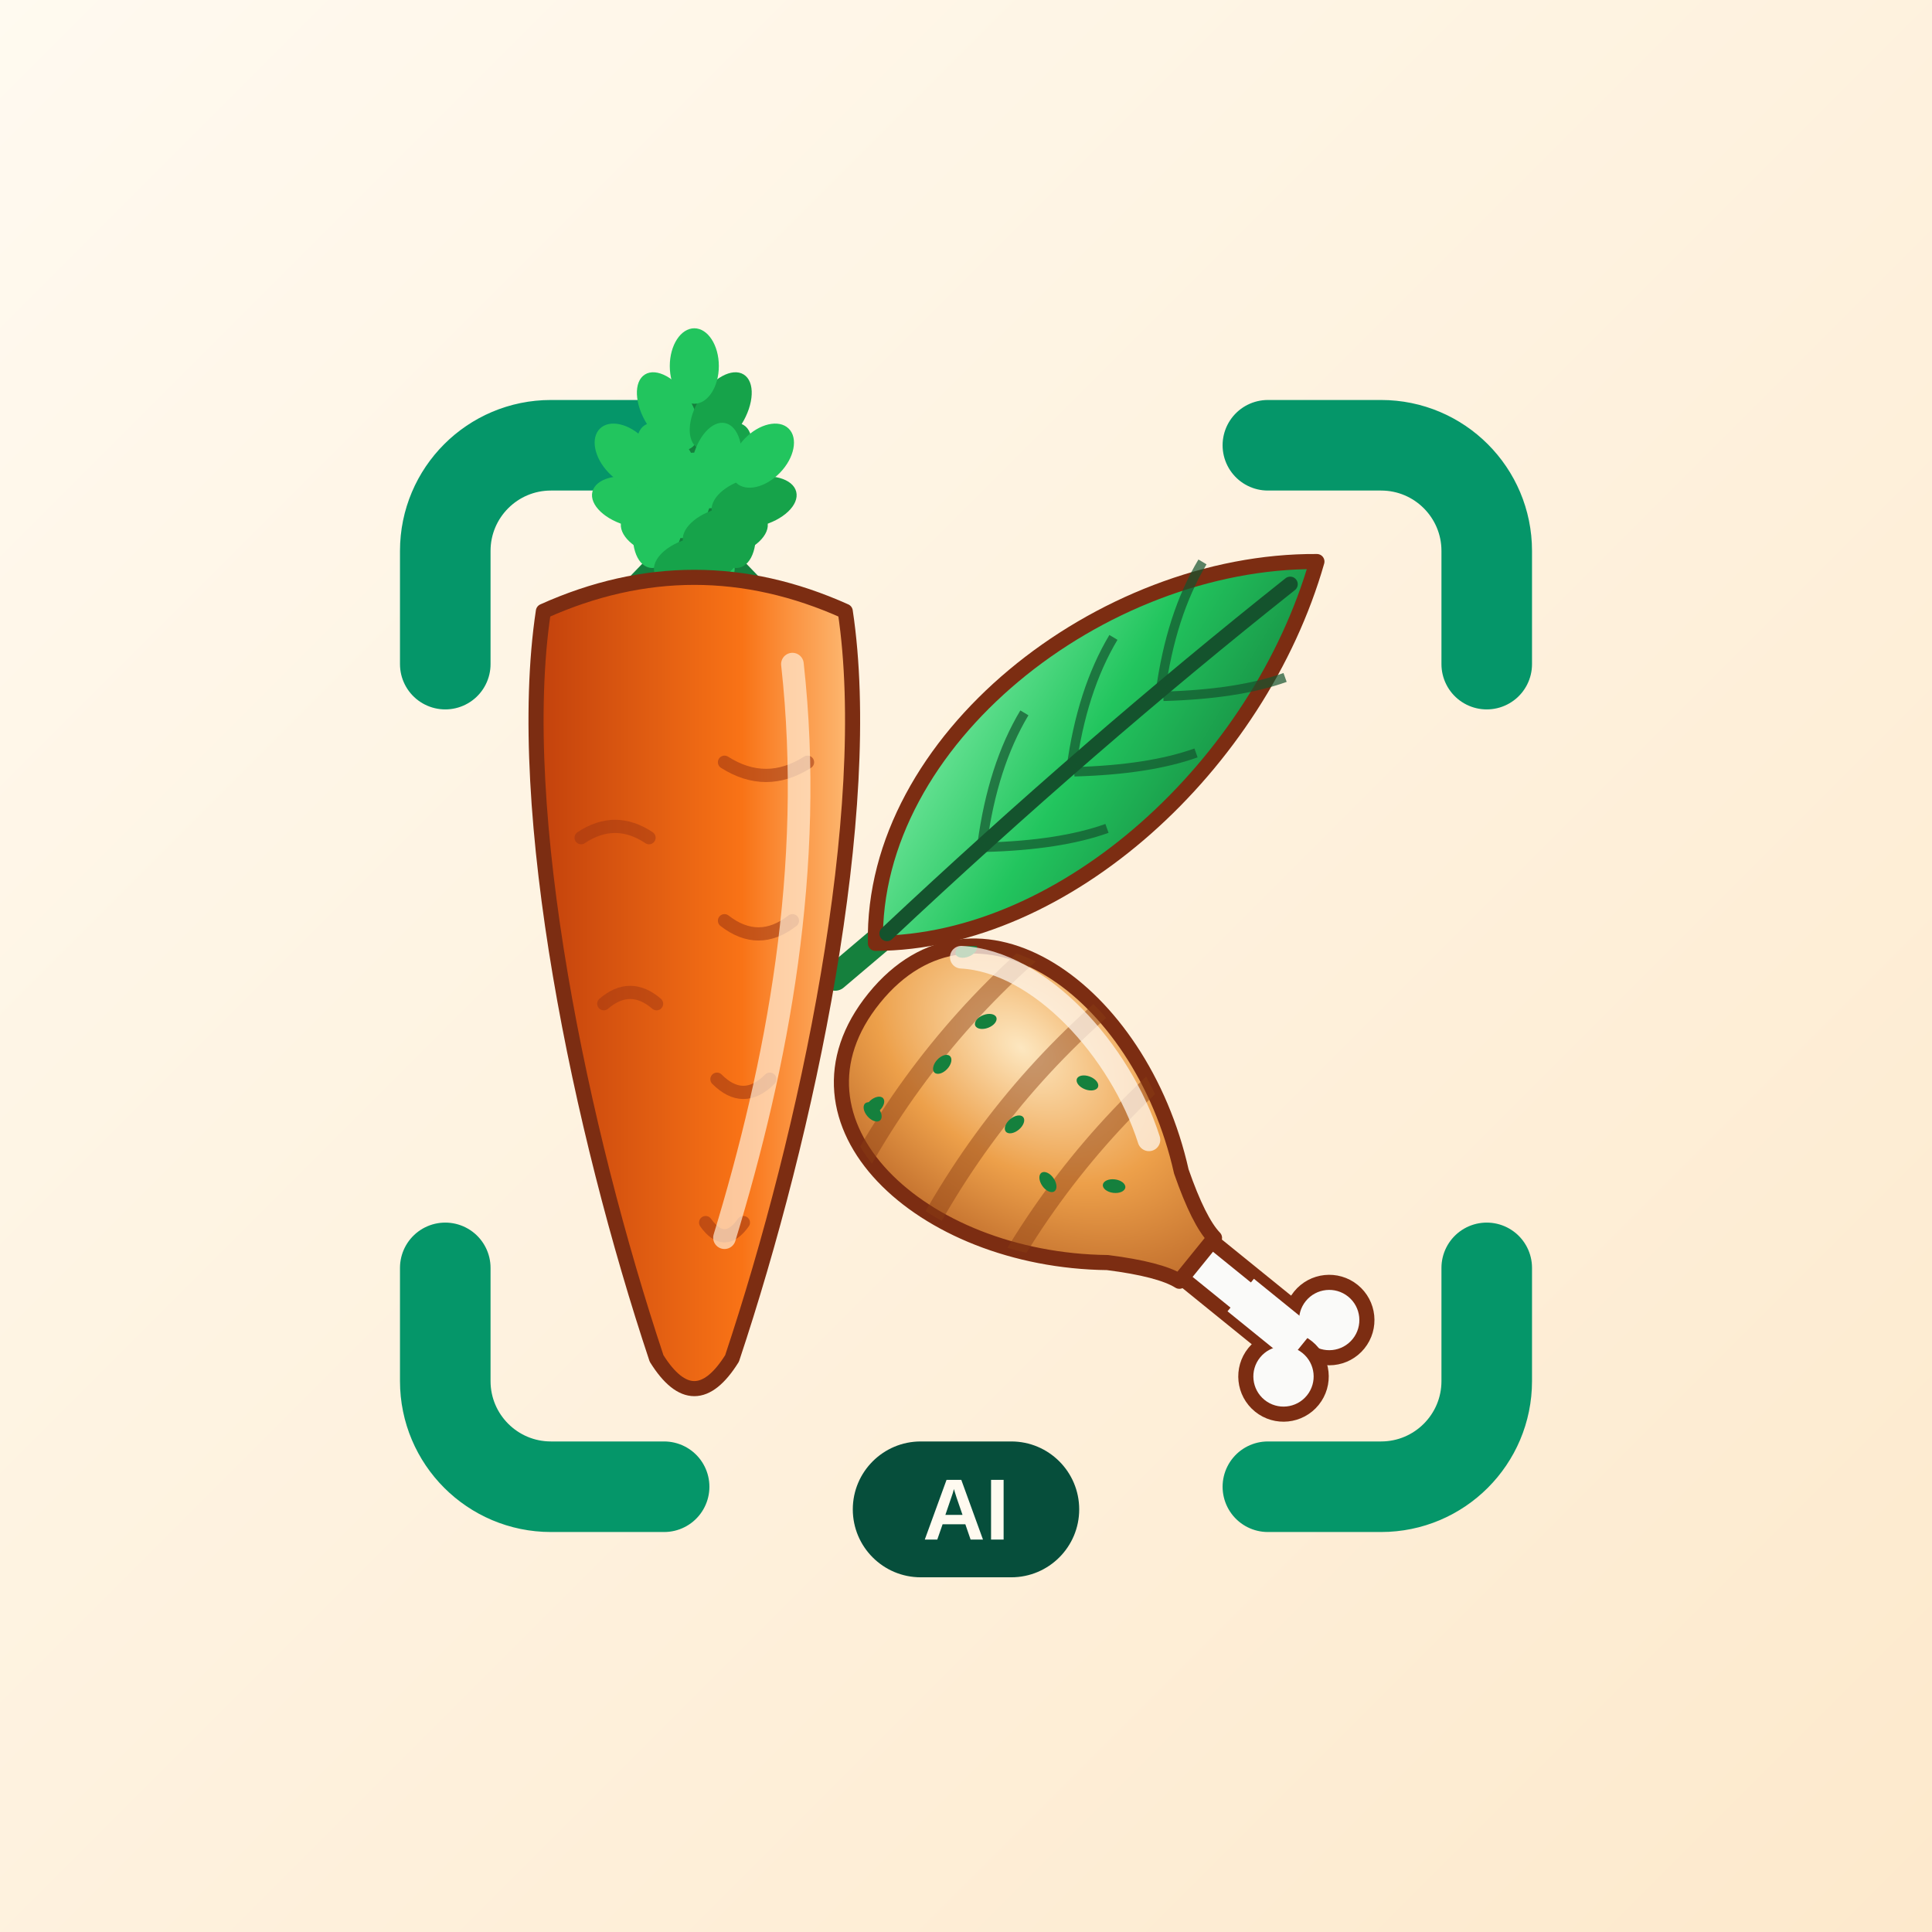
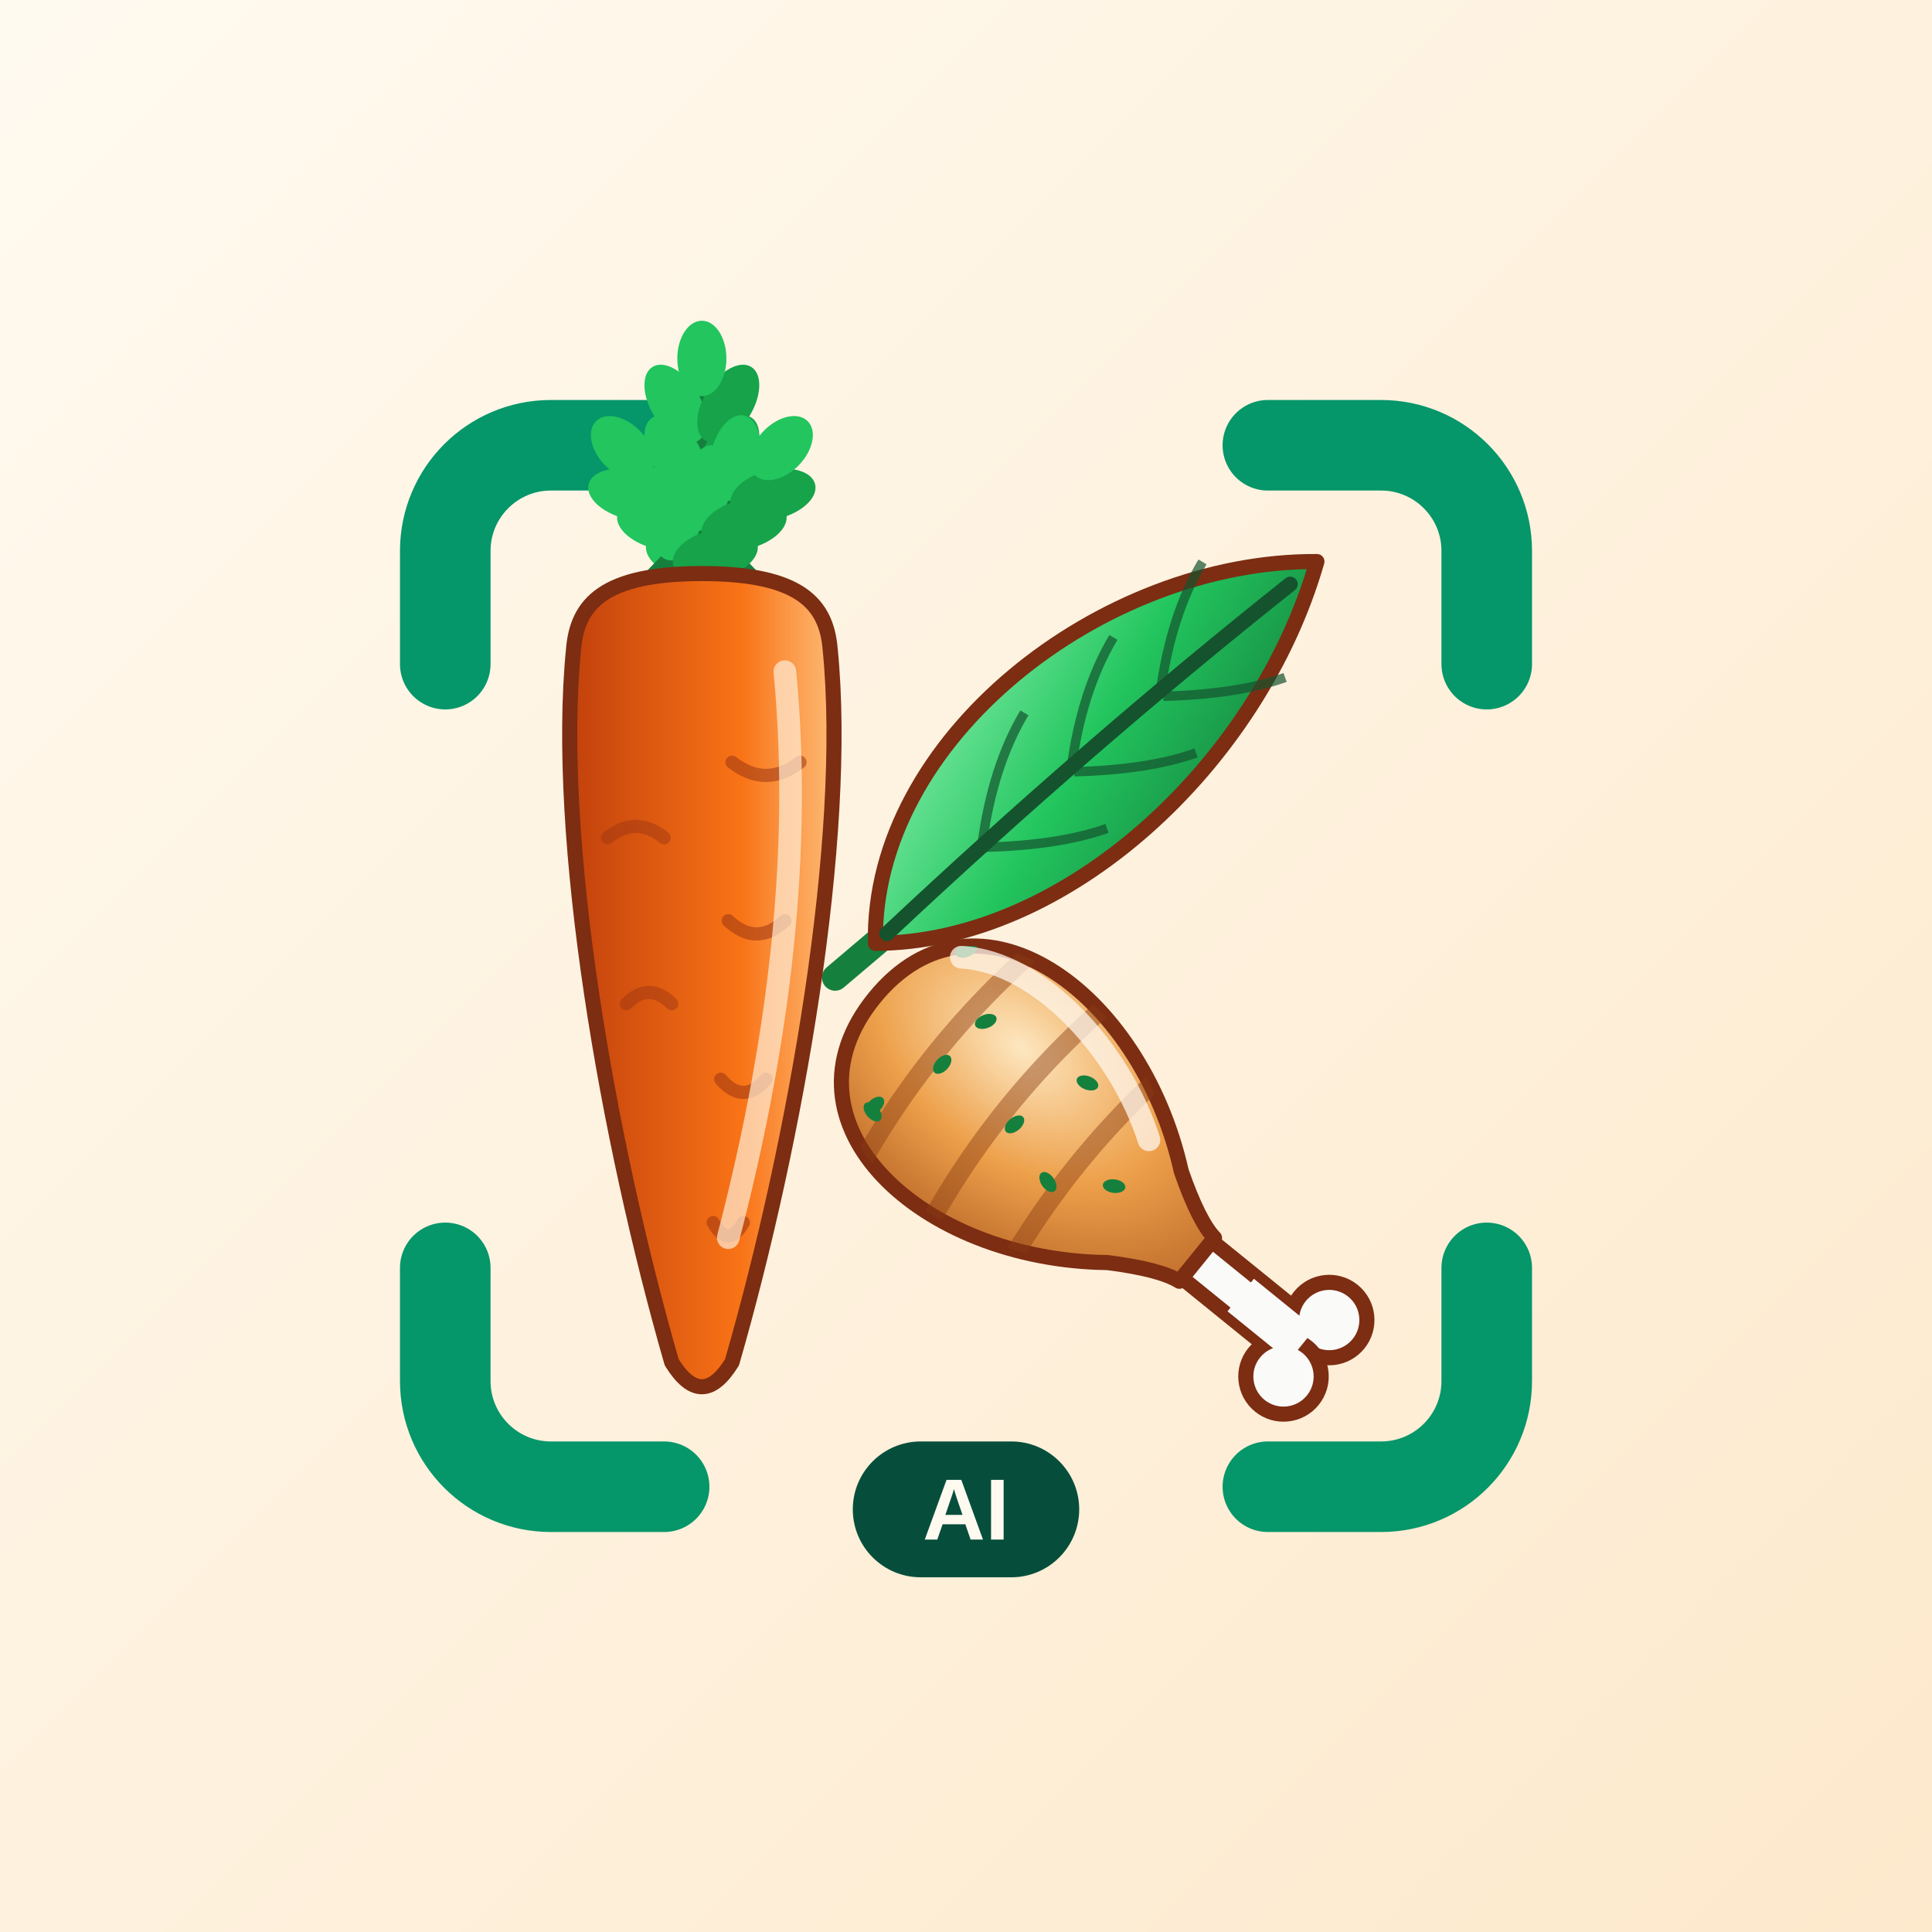
<svg xmlns="http://www.w3.org/2000/svg" viewBox="0 0 512 512">
  <defs>
    <linearGradient id="bg" x1="0" y1="0" x2="1" y2="1">
      <stop offset="0" stop-color="#fffaf0" />
      <stop offset="1" stop-color="#fde9cc" />
    </linearGradient>
  </defs>
  <rect width="512" height="512" fill="url(#bg)" />
  <g fill="none" stroke="#059669" stroke-width="24" stroke-linecap="round" stroke-linejoin="round">
    <path d="M118 176v-30a28 28 0 0 1 28-28h30" />
    <path d="M336 118h30a28 28 0 0 1 28 28v30" />
    <path d="M394 336v30a28 28 0 0 1-28 28h-30" />
    <path d="M176 394h-30a28 28 0 0 1-28-28v-30" />
  </g>
  <g transform="translate(232 250) rotate(-40.28)">
    <defs>
      <linearGradient id="lg21" x1="0" y1="0" x2="1" y2="1">
        <stop offset="0" stop-color="#86efac" />
        <stop offset=".5" stop-color="#22c55e" />
        <stop offset="1" stop-color="#15803d" />
      </linearGradient>
    </defs>
    <path d="M-14 0 L4 0" stroke="#15803d" stroke-width="7" stroke-linecap="round" />
    <path d="M0 0 C34.028 -41.85 111.365 -38.75 154.674 -1.55 C108.272 29.45 38.668 32.55 0 0Z" fill="url(#lg21)" stroke="#7c2d12" stroke-width="4" stroke-linejoin="round" />
    <path d="M4 0 Q77.337 -3.72 145.393 -1.55" stroke="#14532d" stroke-width="4" stroke-linecap="round" fill="none" />
    <path d="M38.668 -1.86 q15.467 -13.95 30.935 -19.22" stroke="#14532d" stroke-width="2.5" fill="none" opacity=".7" />
    <path d="M38.668 -0.62 q15.467 12.4 27.841 17.05" stroke="#14532d" stroke-width="2.5" fill="none" opacity=".7" />
    <path d="M69.603 -1.86 q15.467 -13.95 30.935 -19.22" stroke="#14532d" stroke-width="2.5" fill="none" opacity=".7" />
    <path d="M69.603 -0.62 q15.467 12.4 27.841 17.05" stroke="#14532d" stroke-width="2.5" fill="none" opacity=".7" />
    <path d="M100.538 -1.86 q15.467 -13.95 30.935 -19.22" stroke="#14532d" stroke-width="2.5" fill="none" opacity=".7" />
    <path d="M100.538 -0.62 q15.467 12.4 27.841 17.05" stroke="#14532d" stroke-width="2.5" fill="none" opacity=".7" />
  </g>
  <g transform="translate(236 268) rotate(39.02)">
    <defs>
      <radialGradient id="dg22" cx=".35" cy=".3" r=".9">
        <stop offset="0" stop-color="#fde7c0" />
        <stop offset=".45" stop-color="#eda04a" />
        <stop offset="1" stop-color="#a8521c" />
      </radialGradient>
      <clipPath id="dc23">
        <path d="M-5.55 0 C-5.55 -42.55 47.778 -46.25 86.597 -15.54 Q98.541 -8.14 104.514 -7.4 L104.514 7.4 Q98.541 8.14 86.597 15.54 C47.778 46.25 -5.55 42.55 -5.55 0Z" />
      </clipPath>
    </defs>
    <rect x="92.569" y="-6.29" width="44.792" height="12.58" rx="6.29" fill="#fafaf9" stroke="#7c2d12" stroke-width="4" stroke-linejoin="round" />
    <circle cx="141.84" cy="-9.62" r="9.99" fill="#fafaf9" stroke="#7c2d12" stroke-width="4" stroke-linejoin="round" />
    <circle cx="141.84" cy="9.62" r="9.99" fill="#fafaf9" stroke="#7c2d12" stroke-width="4" stroke-linejoin="round" />
    <rect x="119.444" y="-5.55" width="20.903" height="11.1" fill="#fafaf9" />
    <path d="M-5.55 0 C-5.55 -42.55 47.778 -46.25 86.597 -15.54 Q98.541 -8.14 104.514 -7.4 L104.514 7.4 Q98.541 8.14 86.597 15.54 C47.778 46.25 -5.55 42.55 -5.55 0Z" fill="url(#dg22)" stroke="#7c2d12" stroke-width="4" stroke-linejoin="round" />
    <g clip-path="url(#dc23)">
      <path d="M20.903 -44.4 q-9.25 44.4 0 88.8" stroke="#8a3c12" stroke-width="5" stroke-linecap="round" fill="none" opacity=".45" />
      <path d="M44.792 -44.4 q-9.25 44.4 0 88.8" stroke="#8a3c12" stroke-width="5" stroke-linecap="round" fill="none" opacity=".45" />
      <path d="M68.68 -44.4 q-9.25 44.4 0 88.8" stroke="#8a3c12" stroke-width="5" stroke-linecap="round" fill="none" opacity=".45" />
      <ellipse cx="19.5" cy="2.3" rx="3" ry="1.8" fill="#15803d" transform="rotate(94 19.5 2.3)" />
      <ellipse cx="75.2" cy="-1.3" rx="3" ry="1.8" fill="#15803d" transform="rotate(148 75.2 -1.3)" />
      <ellipse cx="5.4" cy="-25.2" rx="3" ry="1.8" fill="#15803d" transform="rotate(120 5.4 -25.2)" />
      <ellipse cx="21.3" cy="-13.8" rx="3" ry="1.8" fill="#15803d" transform="rotate(120 21.3 -13.8)" />
      <ellipse cx="44.4" cy="2.6" rx="3" ry="1.8" fill="#15803d" transform="rotate(101 44.4 2.6)" />
      <ellipse cx="52.5" cy="-18.1" rx="3" ry="1.8" fill="#15803d" transform="rotate(162 52.5 -18.1)" />
      <ellipse cx="12.5" cy="22.1" rx="3" ry="1.8" fill="#15803d" transform="rotate(99 12.5 22.1)" />
      <ellipse cx="60.9" cy="8.9" rx="3" ry="1.8" fill="#15803d" transform="rotate(16 60.9 8.9)" />
      <ellipse cx="13.1" cy="23.7" rx="3" ry="1.8" fill="#15803d" transform="rotate(10 13.1 23.7)" />
    </g>
    <path d="M5.55 -22.94 C22.396 -35.15 53.75 -30.34 74.653 -16.65" stroke="#fff7ed" stroke-width="6" stroke-linecap="round" fill="none" opacity=".75" />
  </g>
-   <g transform="translate(184 160) rotate(90.00)">
+   <g transform="translate(186 160) rotate(90.00)">
    <defs>
      <linearGradient id="cg24" x1="0" y1="0" x2="0" y2="1">
        <stop offset="0" stop-color="#fdba74" />
        <stop offset=".35" stop-color="#f97316" />
        <stop offset="1" stop-color="#c2410c" />
      </linearGradient>
    </defs>
-     <g transform="translate(-4 -16) rotate(136)">
+     <g transform="translate(-6 -13) rotate(136)">
      <path d="M0 0 L46 0" stroke="#15803d" stroke-width="6" stroke-linecap="round" />
      <ellipse cx="16.6" cy="-7" rx="11.5" ry="6.5" fill="#22c55e" transform="rotate(-32 16.6 -7)" />
      <ellipse cx="16.6" cy="7" rx="11.5" ry="6.5" fill="#16a34a" transform="rotate(32 16.6 7)" />
      <ellipse cx="27.6" cy="-7" rx="11.5" ry="6.5" fill="#22c55e" transform="rotate(-32 27.6 -7)" />
      <ellipse cx="27.6" cy="7" rx="11.5" ry="6.5" fill="#16a34a" transform="rotate(32 27.6 7)" />
      <ellipse cx="38.6" cy="-7" rx="11.5" ry="6.5" fill="#22c55e" transform="rotate(-32 38.6 -7)" />
      <ellipse cx="38.6" cy="7" rx="11.5" ry="6.5" fill="#16a34a" transform="rotate(32 38.6 7)" />
      <ellipse cx="49.0" cy="0" rx="10" ry="6.5" fill="#22c55e" />
    </g>
-     <g transform="translate(-4 0) rotate(180)">
+     <g transform="translate(-6 0) rotate(180)">
      <path d="M0 0 L56 0" stroke="#15803d" stroke-width="6" stroke-linecap="round" />
      <ellipse cx="20.2" cy="-7" rx="11.5" ry="6.5" fill="#22c55e" transform="rotate(-32 20.2 -7)" />
      <ellipse cx="20.2" cy="7" rx="11.5" ry="6.5" fill="#16a34a" transform="rotate(32 20.2 7)" />
      <ellipse cx="33.6" cy="-7" rx="11.5" ry="6.5" fill="#22c55e" transform="rotate(-32 33.6 -7)" />
      <ellipse cx="33.6" cy="7" rx="11.5" ry="6.5" fill="#16a34a" transform="rotate(32 33.6 7)" />
      <ellipse cx="47.0" cy="-7" rx="11.5" ry="6.5" fill="#22c55e" transform="rotate(-32 47.0 -7)" />
      <ellipse cx="47.0" cy="7" rx="11.5" ry="6.5" fill="#16a34a" transform="rotate(32 47.0 7)" />
      <ellipse cx="59.0" cy="0" rx="10" ry="6.5" fill="#22c55e" />
    </g>
-     <g transform="translate(-4 16) rotate(224)">
+     <g transform="translate(-6 13) rotate(224)">
      <path d="M0 0 L46 0" stroke="#15803d" stroke-width="6" stroke-linecap="round" />
      <ellipse cx="16.6" cy="-7" rx="11.5" ry="6.5" fill="#22c55e" transform="rotate(-32 16.6 -7)" />
      <ellipse cx="16.6" cy="7" rx="11.5" ry="6.5" fill="#16a34a" transform="rotate(32 16.6 7)" />
      <ellipse cx="27.6" cy="-7" rx="11.5" ry="6.5" fill="#22c55e" transform="rotate(-32 27.6 -7)" />
      <ellipse cx="27.6" cy="7" rx="11.5" ry="6.5" fill="#16a34a" transform="rotate(32 27.6 7)" />
      <ellipse cx="38.6" cy="-7" rx="11.5" ry="6.5" fill="#22c55e" transform="rotate(-32 38.6 -7)" />
      <ellipse cx="38.6" cy="7" rx="11.5" ry="6.5" fill="#16a34a" transform="rotate(32 38.6 7)" />
      <ellipse cx="49.0" cy="0" rx="10" ry="6.5" fill="#22c55e" />
    </g>
-     <path d="M 2 -40 C 55 -48 140 -30 200 -10 Q 216 0 200 10 C 140 30 55 48 2 40 Q -16 0 2 -40 Z" fill="url(#cg24)" stroke="#7c2d12" stroke-width="4" stroke-linejoin="round" />
-     <path d="M42 -30 q7 11.0 0 22" stroke="#9a3412" stroke-width="3.5" stroke-linecap="round" fill="none" opacity=".55" />
-     <path d="M84 -26 q7 9.0 0 18" stroke="#9a3412" stroke-width="3.5" stroke-linecap="round" fill="none" opacity=".55" />
-     <path d="M126 -20 q7 7.0 0 14" stroke="#9a3412" stroke-width="3.5" stroke-linecap="round" fill="none" opacity=".55" />
-     <path d="M164 -13 q7 5.0 0 10" stroke="#9a3412" stroke-width="3.5" stroke-linecap="round" fill="none" opacity=".55" />
-     <path d="M62 12 q-6 9.0 0 18" stroke="#9a3412" stroke-width="3.5" stroke-linecap="round" fill="none" opacity=".45" />
-     <path d="M106 10 q-6 7.0 0 14" stroke="#9a3412" stroke-width="3.5" stroke-linecap="round" fill="none" opacity=".45" />
-     <path d="M16 -26 C70 -32 122 -22 168 -8" stroke="#ffedd5" stroke-width="6" stroke-linecap="round" fill="none" opacity=".7" />
+     <path d="M 12 -34 C 62 -39 142 -25 201 -8 Q 214 0 201 8 C 142 25 62 39 12 34 C 0 33 -8 26 -8 0 C -8 -26 0 -33 12 -34 Z" fill="url(#cg24)" stroke="#7c2d12" stroke-width="4" stroke-linejoin="round" />
+     <path d="M42 -26 q7 9.0 0 18" stroke="#9a3412" stroke-width="3.5" stroke-linecap="round" fill="none" opacity=".55" />
+     <path d="M84 -22 q7 7.5 0 15" stroke="#9a3412" stroke-width="3.5" stroke-linecap="round" fill="none" opacity=".55" />
+     <path d="M126 -17 q7 6.0 0 12" stroke="#9a3412" stroke-width="3.5" stroke-linecap="round" fill="none" opacity=".55" />
+     <path d="M164 -11 q7 4.0 0 8" stroke="#9a3412" stroke-width="3.5" stroke-linecap="round" fill="none" opacity=".55" />
+     <path d="M62 10 q-6 7.5 0 15" stroke="#9a3412" stroke-width="3.5" stroke-linecap="round" fill="none" opacity=".45" />
+     <path d="M106 8 q-6 6.0 0 12" stroke="#9a3412" stroke-width="3.5" stroke-linecap="round" fill="none" opacity=".45" />
+     <path d="M18 -22 C70 -27 122 -19 168 -7" stroke="#ffedd5" stroke-width="6" stroke-linecap="round" fill="none" opacity=".7" />
  </g>
  <g transform="translate(256 400)">
    <rect x="-30" y="-18" width="60" height="36" rx="18" fill="#064e3b" />
    <text x="0" y="8" text-anchor="middle" font-family="Arial,Helvetica,sans-serif" font-weight="800" font-size="23" fill="#fffaf0">AI</text>
  </g>
</svg>
